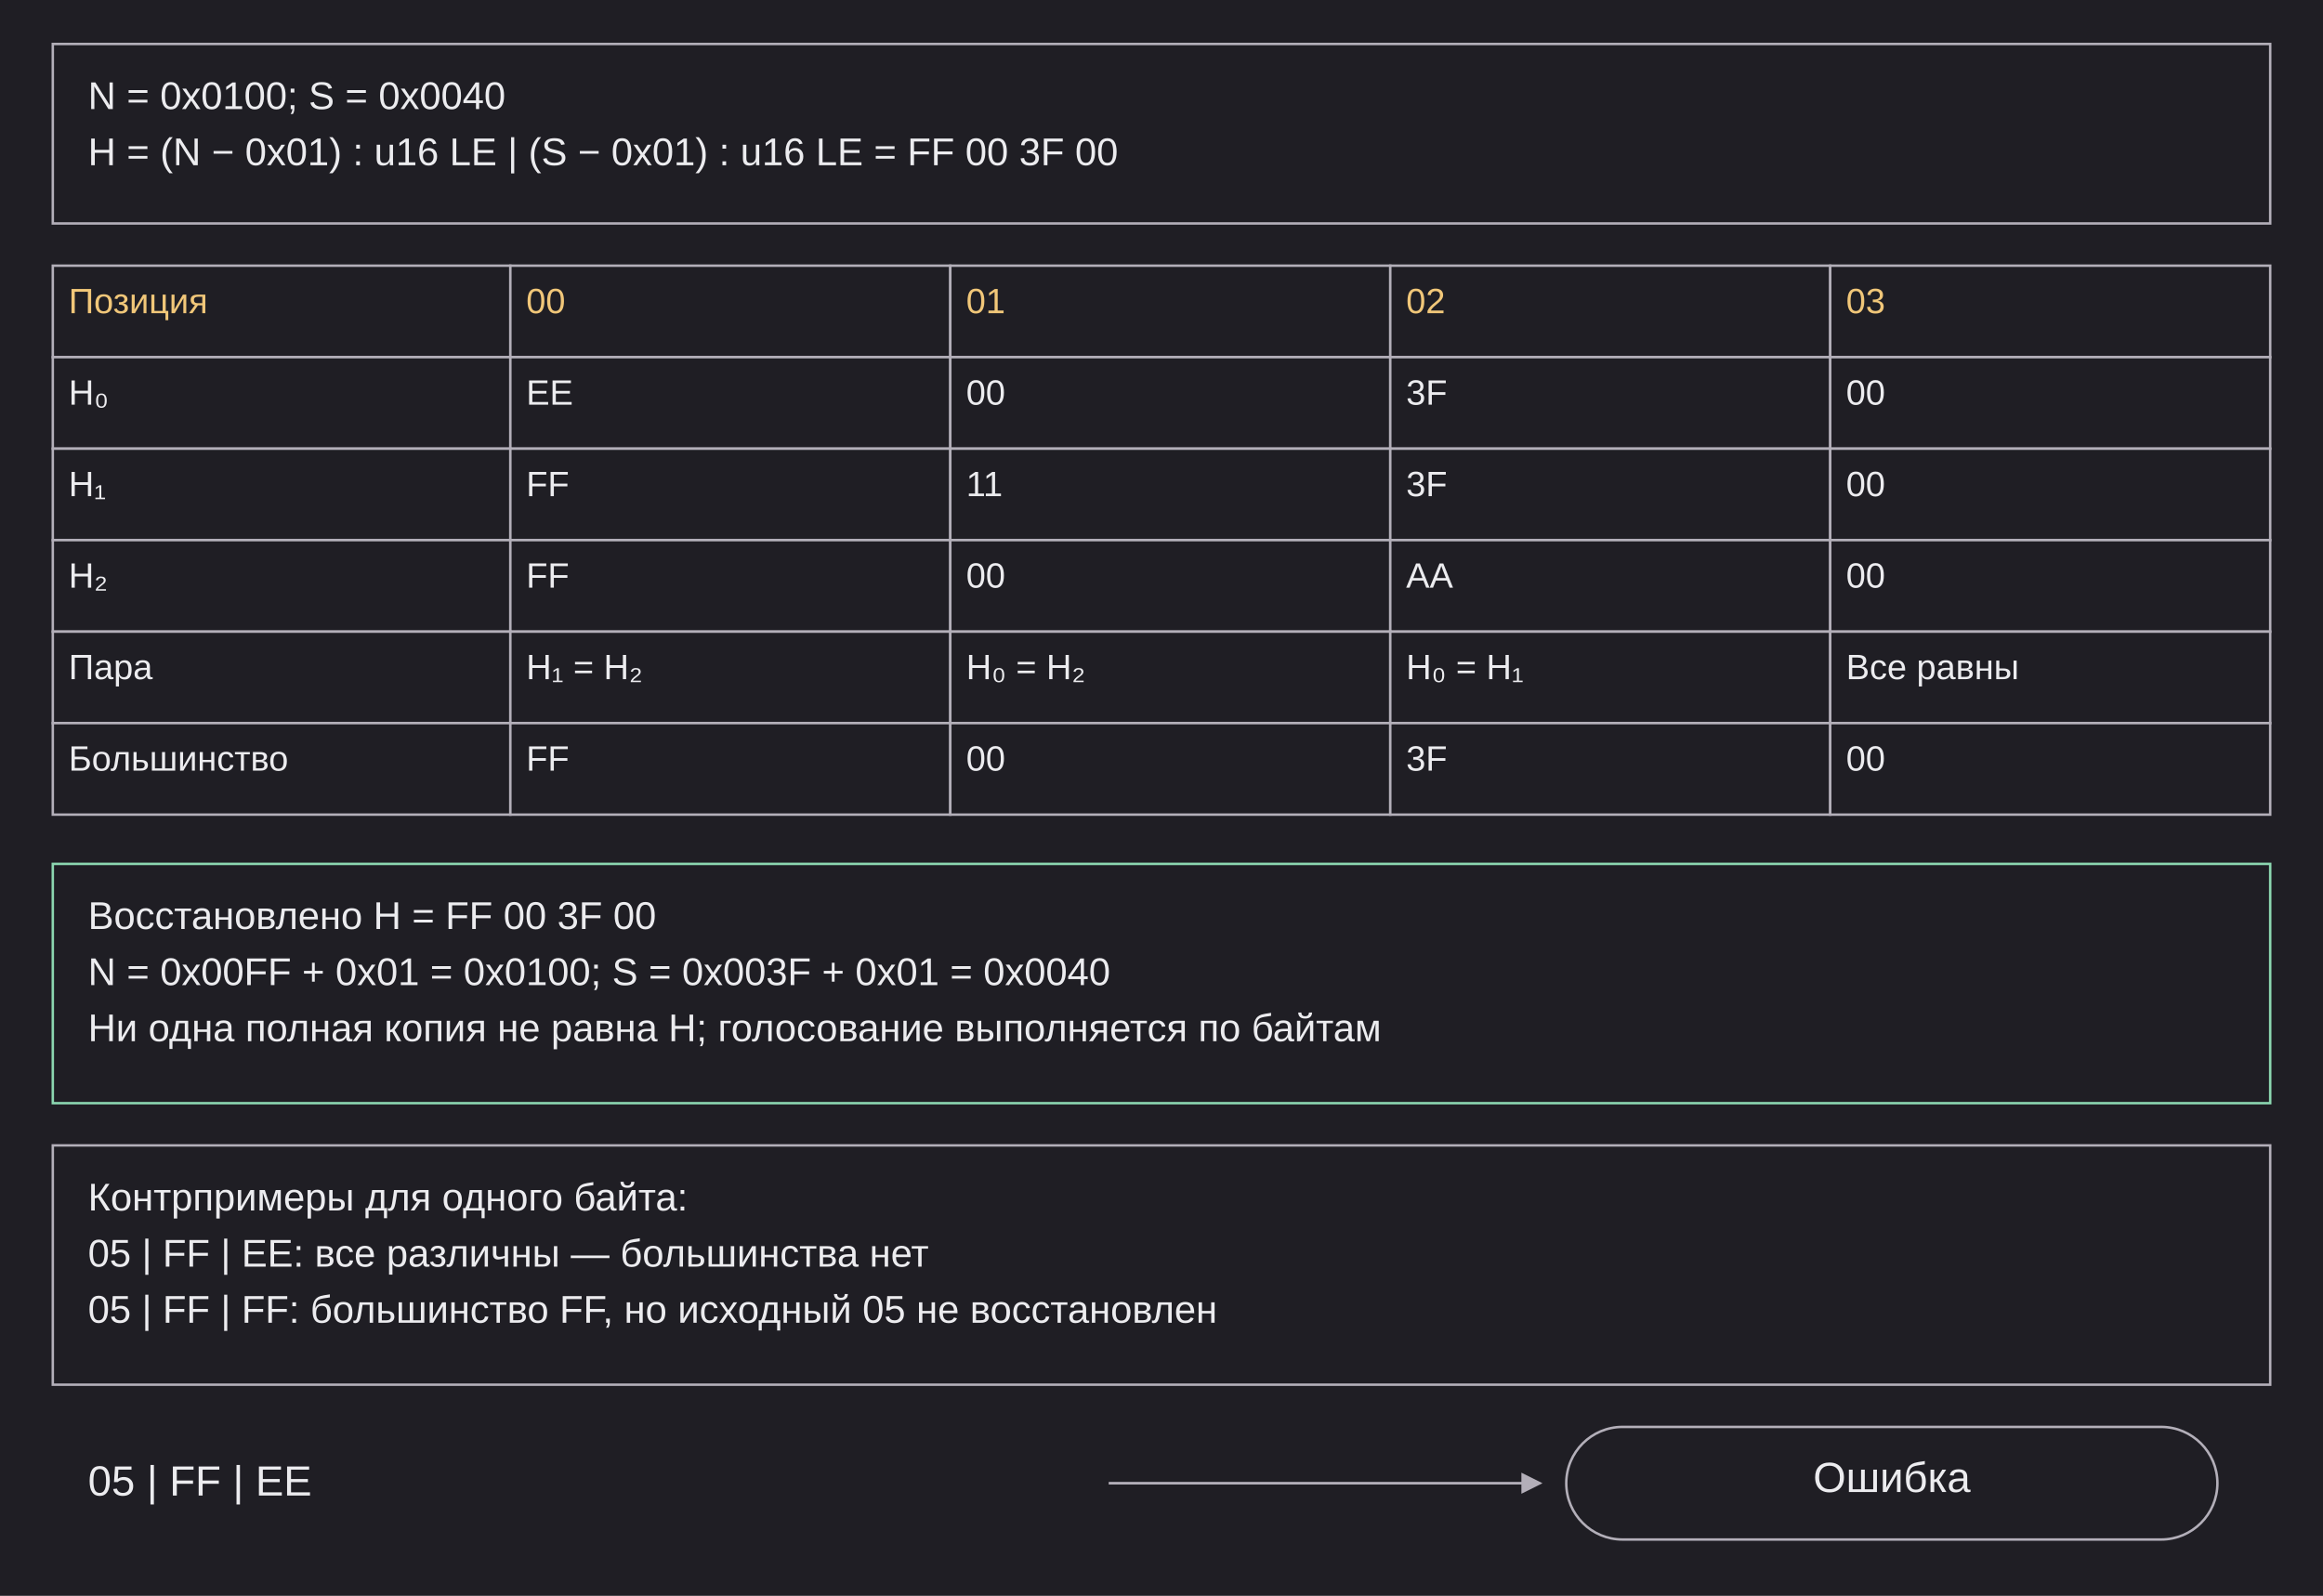
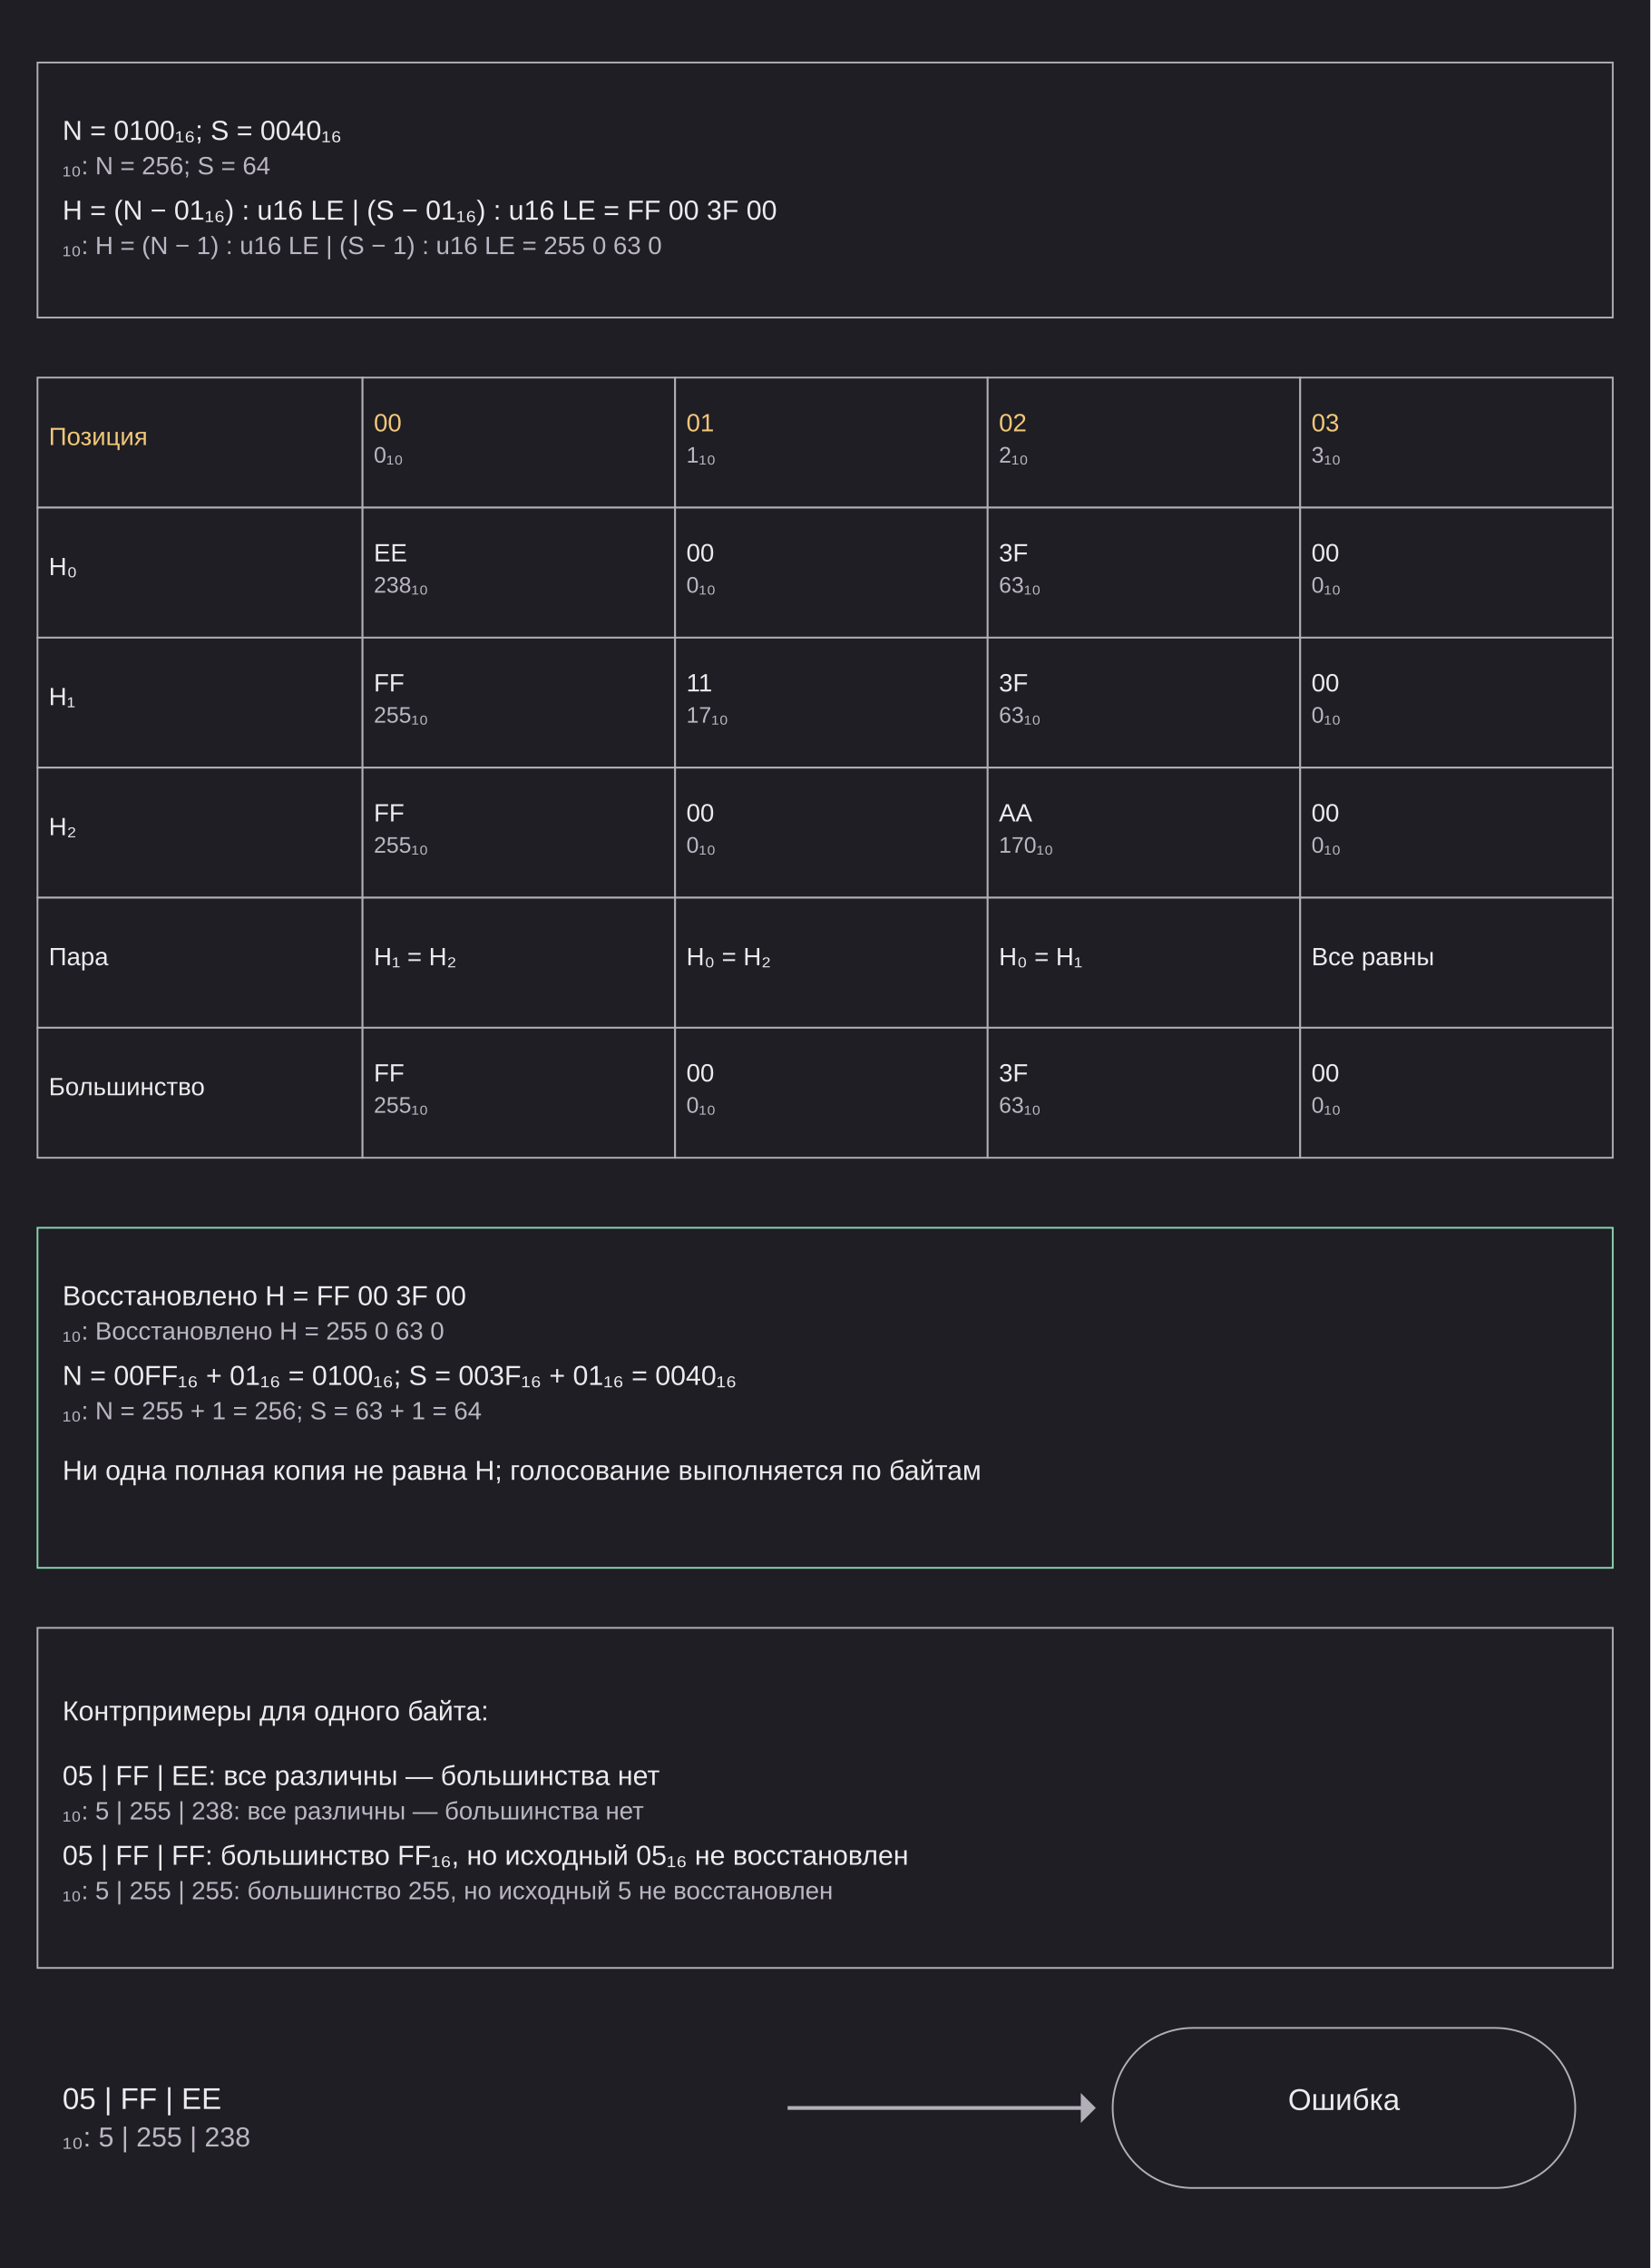
- <svg xmlns="http://www.w3.org/2000/svg" width="1320" height="907" viewBox="0 0 1320 907">
+ <svg xmlns="http://www.w3.org/2000/svg" width="1320" height="1814.0" viewBox="0 0 1320 1814">
  <defs>
    <marker id="arrow" markerWidth="8" markerHeight="8" refX="7" refY="4" orient="auto">
      <path d="M0,0 L8,4 L0,8 Z" fill="#b3afb9" />
    </marker>
  </defs>
  <rect width="100%" height="100%" fill="#1f1e24" />
-   <rect x="30" y="25" width="1260" height="102" rx="0" fill="#1f1e24" stroke="#b3afb9" stroke-width="1.4" />
+   <rect x="30" y="50.0" width="1260" height="204.0" rx="0" fill="#1f1e24" stroke="#b3afb9" stroke-width="1.4" />
  <text font-family="Arial" font-size="22" fill="#ececef" text-anchor="start">
-     <tspan x="50" y="62.0">N = 0x0100; S = 0x0040</tspan>
-     <tspan x="50" y="93.9">H = (N − 0x01) : u16 LE | (S − 0x01) : u16 LE = FF 00 3F 00</tspan>
+     <tspan x="50" y="111.9">N = 0100₁₆; S = 0040₁₆</tspan>
+     <tspan x="50" y="139.4" font-size="20.0" fill="#bbb6c3">₁₀: N = 256; S = 64</tspan>
+     <tspan x="50" y="175.7">H = (N − 01₁₆) : u16 LE | (S − 01₁₆) : u16 LE = FF 00 3F 00</tspan>
+     <tspan x="50" y="203.2" font-size="20.0" fill="#bbb6c3">₁₀: H = (N − 1) : u16 LE | (S − 1) : u16 LE = 255 0 63 0</tspan>
  </text>
-   <rect x="30" y="151" width="260" height="52" rx="0" fill="#1f1e24" stroke="#b3afb9" stroke-width="1.4" />
+   <rect x="30" y="302.0" width="260" height="104.0" rx="0" fill="#1f1e24" stroke="#b3afb9" stroke-width="1.4" />
  <text font-family="Arial" font-size="20" fill="#f1c779" text-anchor="start">
-     <tspan x="39" y="178.0">Позиция</tspan>
+     <tspan x="39" y="356.0">Позиция</tspan>
  </text>
-   <rect x="290" y="151" width="250" height="52" rx="0" fill="#1f1e24" stroke="#b3afb9" stroke-width="1.4" />
+   <rect x="290" y="302.0" width="250" height="104.0" rx="0" fill="#1f1e24" stroke="#b3afb9" stroke-width="1.4" />
  <text font-family="Arial" font-size="20" fill="#f1c779" text-anchor="start">
-     <tspan x="299" y="178.0">00</tspan>
+     <tspan x="299" y="345.0">00</tspan>
+     <tspan x="299" y="370.0" font-size="18.0" fill="#bbb6c3">0₁₀</tspan>
  </text>
-   <rect x="540" y="151" width="250" height="52" rx="0" fill="#1f1e24" stroke="#b3afb9" stroke-width="1.4" />
+   <rect x="540" y="302.0" width="250" height="104.0" rx="0" fill="#1f1e24" stroke="#b3afb9" stroke-width="1.4" />
  <text font-family="Arial" font-size="20" fill="#f1c779" text-anchor="start">
-     <tspan x="549" y="178.0">01</tspan>
+     <tspan x="549" y="345.0">01</tspan>
+     <tspan x="549" y="370.0" font-size="18.0" fill="#bbb6c3">1₁₀</tspan>
  </text>
-   <rect x="790" y="151" width="250" height="52" rx="0" fill="#1f1e24" stroke="#b3afb9" stroke-width="1.4" />
+   <rect x="790" y="302.0" width="250" height="104.0" rx="0" fill="#1f1e24" stroke="#b3afb9" stroke-width="1.4" />
  <text font-family="Arial" font-size="20" fill="#f1c779" text-anchor="start">
-     <tspan x="799" y="178.0">02</tspan>
+     <tspan x="799" y="345.0">02</tspan>
+     <tspan x="799" y="370.0" font-size="18.0" fill="#bbb6c3">2₁₀</tspan>
  </text>
-   <rect x="1040" y="151" width="250" height="52" rx="0" fill="#1f1e24" stroke="#b3afb9" stroke-width="1.4" />
+   <rect x="1040" y="302.0" width="250" height="104.0" rx="0" fill="#1f1e24" stroke="#b3afb9" stroke-width="1.4" />
  <text font-family="Arial" font-size="20" fill="#f1c779" text-anchor="start">
-     <tspan x="1049" y="178.0">03</tspan>
+     <tspan x="1049" y="345.0">03</tspan>
+     <tspan x="1049" y="370.0" font-size="18.0" fill="#bbb6c3">3₁₀</tspan>
  </text>
-   <rect x="30" y="203" width="260" height="52" rx="0" fill="#1f1e24" stroke="#b3afb9" stroke-width="1.4" />
+   <rect x="30" y="406.0" width="260" height="104.0" rx="0" fill="#1f1e24" stroke="#b3afb9" stroke-width="1.4" />
  <text font-family="Arial" font-size="20" fill="#ececef" text-anchor="start">
-     <tspan x="39" y="230.0">H₀</tspan>
+     <tspan x="39" y="460.0">H₀</tspan>
  </text>
-   <rect x="290" y="203" width="250" height="52" rx="0" fill="#1f1e24" stroke="#b3afb9" stroke-width="1.4" />
+   <rect x="290" y="406.0" width="250" height="104.0" rx="0" fill="#1f1e24" stroke="#b3afb9" stroke-width="1.4" />
  <text font-family="Arial" font-size="20" fill="#ececef" text-anchor="start">
-     <tspan x="299" y="230.0">EE</tspan>
+     <tspan x="299" y="449.0">EE</tspan>
+     <tspan x="299" y="474.0" font-size="18.0" fill="#bbb6c3">238₁₀</tspan>
  </text>
-   <rect x="540" y="203" width="250" height="52" rx="0" fill="#1f1e24" stroke="#b3afb9" stroke-width="1.4" />
+   <rect x="540" y="406.0" width="250" height="104.0" rx="0" fill="#1f1e24" stroke="#b3afb9" stroke-width="1.4" />
  <text font-family="Arial" font-size="20" fill="#ececef" text-anchor="start">
-     <tspan x="549" y="230.0">00</tspan>
+     <tspan x="549" y="449.0">00</tspan>
+     <tspan x="549" y="474.0" font-size="18.0" fill="#bbb6c3">0₁₀</tspan>
  </text>
-   <rect x="790" y="203" width="250" height="52" rx="0" fill="#1f1e24" stroke="#b3afb9" stroke-width="1.4" />
+   <rect x="790" y="406.0" width="250" height="104.0" rx="0" fill="#1f1e24" stroke="#b3afb9" stroke-width="1.4" />
  <text font-family="Arial" font-size="20" fill="#ececef" text-anchor="start">
-     <tspan x="799" y="230.0">3F</tspan>
+     <tspan x="799" y="449.0">3F</tspan>
+     <tspan x="799" y="474.0" font-size="18.0" fill="#bbb6c3">63₁₀</tspan>
  </text>
-   <rect x="1040" y="203" width="250" height="52" rx="0" fill="#1f1e24" stroke="#b3afb9" stroke-width="1.4" />
+   <rect x="1040" y="406.0" width="250" height="104.0" rx="0" fill="#1f1e24" stroke="#b3afb9" stroke-width="1.4" />
  <text font-family="Arial" font-size="20" fill="#ececef" text-anchor="start">
-     <tspan x="1049" y="230.0">00</tspan>
+     <tspan x="1049" y="449.0">00</tspan>
+     <tspan x="1049" y="474.0" font-size="18.0" fill="#bbb6c3">0₁₀</tspan>
  </text>
-   <rect x="30" y="255" width="260" height="52" rx="0" fill="#1f1e24" stroke="#b3afb9" stroke-width="1.4" />
+   <rect x="30" y="510.0" width="260" height="104.0" rx="0" fill="#1f1e24" stroke="#b3afb9" stroke-width="1.4" />
  <text font-family="Arial" font-size="20" fill="#ececef" text-anchor="start">
-     <tspan x="39" y="282.0">H₁</tspan>
+     <tspan x="39" y="564.0">H₁</tspan>
  </text>
-   <rect x="290" y="255" width="250" height="52" rx="0" fill="#1f1e24" stroke="#b3afb9" stroke-width="1.4" />
+   <rect x="290" y="510.0" width="250" height="104.0" rx="0" fill="#1f1e24" stroke="#b3afb9" stroke-width="1.4" />
  <text font-family="Arial" font-size="20" fill="#ececef" text-anchor="start">
-     <tspan x="299" y="282.0">FF</tspan>
+     <tspan x="299" y="553.0">FF</tspan>
+     <tspan x="299" y="578.0" font-size="18.0" fill="#bbb6c3">255₁₀</tspan>
  </text>
-   <rect x="540" y="255" width="250" height="52" rx="0" fill="#1f1e24" stroke="#b3afb9" stroke-width="1.4" />
+   <rect x="540" y="510.0" width="250" height="104.0" rx="0" fill="#1f1e24" stroke="#b3afb9" stroke-width="1.4" />
  <text font-family="Arial" font-size="20" fill="#ececef" text-anchor="start">
-     <tspan x="549" y="282.0">11</tspan>
+     <tspan x="549" y="553.0">11</tspan>
+     <tspan x="549" y="578.0" font-size="18.0" fill="#bbb6c3">17₁₀</tspan>
  </text>
-   <rect x="790" y="255" width="250" height="52" rx="0" fill="#1f1e24" stroke="#b3afb9" stroke-width="1.4" />
+   <rect x="790" y="510.0" width="250" height="104.0" rx="0" fill="#1f1e24" stroke="#b3afb9" stroke-width="1.4" />
  <text font-family="Arial" font-size="20" fill="#ececef" text-anchor="start">
-     <tspan x="799" y="282.0">3F</tspan>
+     <tspan x="799" y="553.0">3F</tspan>
+     <tspan x="799" y="578.0" font-size="18.0" fill="#bbb6c3">63₁₀</tspan>
  </text>
-   <rect x="1040" y="255" width="250" height="52" rx="0" fill="#1f1e24" stroke="#b3afb9" stroke-width="1.4" />
+   <rect x="1040" y="510.0" width="250" height="104.0" rx="0" fill="#1f1e24" stroke="#b3afb9" stroke-width="1.4" />
  <text font-family="Arial" font-size="20" fill="#ececef" text-anchor="start">
-     <tspan x="1049" y="282.0">00</tspan>
+     <tspan x="1049" y="553.0">00</tspan>
+     <tspan x="1049" y="578.0" font-size="18.0" fill="#bbb6c3">0₁₀</tspan>
  </text>
-   <rect x="30" y="307" width="260" height="52" rx="0" fill="#1f1e24" stroke="#b3afb9" stroke-width="1.4" />
+   <rect x="30" y="614.0" width="260" height="104.0" rx="0" fill="#1f1e24" stroke="#b3afb9" stroke-width="1.4" />
  <text font-family="Arial" font-size="20" fill="#ececef" text-anchor="start">
-     <tspan x="39" y="334.0">H₂</tspan>
+     <tspan x="39" y="668.0">H₂</tspan>
  </text>
-   <rect x="290" y="307" width="250" height="52" rx="0" fill="#1f1e24" stroke="#b3afb9" stroke-width="1.4" />
+   <rect x="290" y="614.0" width="250" height="104.0" rx="0" fill="#1f1e24" stroke="#b3afb9" stroke-width="1.4" />
  <text font-family="Arial" font-size="20" fill="#ececef" text-anchor="start">
-     <tspan x="299" y="334.0">FF</tspan>
+     <tspan x="299" y="657.0">FF</tspan>
+     <tspan x="299" y="682.0" font-size="18.0" fill="#bbb6c3">255₁₀</tspan>
  </text>
-   <rect x="540" y="307" width="250" height="52" rx="0" fill="#1f1e24" stroke="#b3afb9" stroke-width="1.4" />
+   <rect x="540" y="614.0" width="250" height="104.0" rx="0" fill="#1f1e24" stroke="#b3afb9" stroke-width="1.4" />
  <text font-family="Arial" font-size="20" fill="#ececef" text-anchor="start">
-     <tspan x="549" y="334.0">00</tspan>
+     <tspan x="549" y="657.0">00</tspan>
+     <tspan x="549" y="682.0" font-size="18.0" fill="#bbb6c3">0₁₀</tspan>
  </text>
-   <rect x="790" y="307" width="250" height="52" rx="0" fill="#1f1e24" stroke="#b3afb9" stroke-width="1.4" />
+   <rect x="790" y="614.0" width="250" height="104.0" rx="0" fill="#1f1e24" stroke="#b3afb9" stroke-width="1.4" />
  <text font-family="Arial" font-size="20" fill="#ececef" text-anchor="start">
-     <tspan x="799" y="334.0">AA</tspan>
+     <tspan x="799" y="657.0">AA</tspan>
+     <tspan x="799" y="682.0" font-size="18.0" fill="#bbb6c3">170₁₀</tspan>
  </text>
-   <rect x="1040" y="307" width="250" height="52" rx="0" fill="#1f1e24" stroke="#b3afb9" stroke-width="1.4" />
+   <rect x="1040" y="614.0" width="250" height="104.0" rx="0" fill="#1f1e24" stroke="#b3afb9" stroke-width="1.4" />
  <text font-family="Arial" font-size="20" fill="#ececef" text-anchor="start">
-     <tspan x="1049" y="334.0">00</tspan>
+     <tspan x="1049" y="657.0">00</tspan>
+     <tspan x="1049" y="682.0" font-size="18.0" fill="#bbb6c3">0₁₀</tspan>
  </text>
-   <rect x="30" y="359" width="260" height="52" rx="0" fill="#1f1e24" stroke="#b3afb9" stroke-width="1.4" />
+   <rect x="30" y="718.0" width="260" height="104.0" rx="0" fill="#1f1e24" stroke="#b3afb9" stroke-width="1.4" />
  <text font-family="Arial" font-size="20" fill="#ececef" text-anchor="start">
-     <tspan x="39" y="386.0">Пара</tspan>
+     <tspan x="39" y="772.0">Пара</tspan>
  </text>
-   <rect x="290" y="359" width="250" height="52" rx="0" fill="#1f1e24" stroke="#b3afb9" stroke-width="1.4" />
+   <rect x="290" y="718.0" width="250" height="104.0" rx="0" fill="#1f1e24" stroke="#b3afb9" stroke-width="1.4" />
  <text font-family="Arial" font-size="20" fill="#ececef" text-anchor="start">
-     <tspan x="299" y="386.0">H₁ = H₂</tspan>
+     <tspan x="299" y="772.0">H₁ = H₂</tspan>
  </text>
-   <rect x="540" y="359" width="250" height="52" rx="0" fill="#1f1e24" stroke="#b3afb9" stroke-width="1.4" />
+   <rect x="540" y="718.0" width="250" height="104.0" rx="0" fill="#1f1e24" stroke="#b3afb9" stroke-width="1.4" />
  <text font-family="Arial" font-size="20" fill="#ececef" text-anchor="start">
-     <tspan x="549" y="386.0">H₀ = H₂</tspan>
+     <tspan x="549" y="772.0">H₀ = H₂</tspan>
  </text>
-   <rect x="790" y="359" width="250" height="52" rx="0" fill="#1f1e24" stroke="#b3afb9" stroke-width="1.4" />
+   <rect x="790" y="718.0" width="250" height="104.0" rx="0" fill="#1f1e24" stroke="#b3afb9" stroke-width="1.4" />
  <text font-family="Arial" font-size="20" fill="#ececef" text-anchor="start">
-     <tspan x="799" y="386.0">H₀ = H₁</tspan>
+     <tspan x="799" y="772.0">H₀ = H₁</tspan>
  </text>
-   <rect x="1040" y="359" width="250" height="52" rx="0" fill="#1f1e24" stroke="#b3afb9" stroke-width="1.4" />
+   <rect x="1040" y="718.0" width="250" height="104.0" rx="0" fill="#1f1e24" stroke="#b3afb9" stroke-width="1.4" />
  <text font-family="Arial" font-size="20" fill="#ececef" text-anchor="start">
-     <tspan x="1049" y="386.0">Все равны</tspan>
+     <tspan x="1049" y="772.0">Все равны</tspan>
  </text>
-   <rect x="30" y="411" width="260" height="52" rx="0" fill="#1f1e24" stroke="#b3afb9" stroke-width="1.4" />
+   <rect x="30" y="822.0" width="260" height="104.0" rx="0" fill="#1f1e24" stroke="#b3afb9" stroke-width="1.4" />
  <text font-family="Arial" font-size="20" fill="#ececef" text-anchor="start">
-     <tspan x="39" y="438.0">Большинство</tspan>
+     <tspan x="39" y="876.0">Большинство</tspan>
  </text>
-   <rect x="290" y="411" width="250" height="52" rx="0" fill="#1f1e24" stroke="#b3afb9" stroke-width="1.4" />
+   <rect x="290" y="822.0" width="250" height="104.0" rx="0" fill="#1f1e24" stroke="#b3afb9" stroke-width="1.4" />
  <text font-family="Arial" font-size="20" fill="#ececef" text-anchor="start">
-     <tspan x="299" y="438.0">FF</tspan>
+     <tspan x="299" y="865.0">FF</tspan>
+     <tspan x="299" y="890.0" font-size="18.0" fill="#bbb6c3">255₁₀</tspan>
  </text>
-   <rect x="540" y="411" width="250" height="52" rx="0" fill="#1f1e24" stroke="#b3afb9" stroke-width="1.4" />
+   <rect x="540" y="822.0" width="250" height="104.0" rx="0" fill="#1f1e24" stroke="#b3afb9" stroke-width="1.4" />
  <text font-family="Arial" font-size="20" fill="#ececef" text-anchor="start">
-     <tspan x="549" y="438.0">00</tspan>
+     <tspan x="549" y="865.0">00</tspan>
+     <tspan x="549" y="890.0" font-size="18.0" fill="#bbb6c3">0₁₀</tspan>
  </text>
-   <rect x="790" y="411" width="250" height="52" rx="0" fill="#1f1e24" stroke="#b3afb9" stroke-width="1.4" />
+   <rect x="790" y="822.0" width="250" height="104.0" rx="0" fill="#1f1e24" stroke="#b3afb9" stroke-width="1.4" />
  <text font-family="Arial" font-size="20" fill="#ececef" text-anchor="start">
-     <tspan x="799" y="438.0">3F</tspan>
+     <tspan x="799" y="865.0">3F</tspan>
+     <tspan x="799" y="890.0" font-size="18.0" fill="#bbb6c3">63₁₀</tspan>
  </text>
-   <rect x="1040" y="411" width="250" height="52" rx="0" fill="#1f1e24" stroke="#b3afb9" stroke-width="1.4" />
+   <rect x="1040" y="822.0" width="250" height="104.0" rx="0" fill="#1f1e24" stroke="#b3afb9" stroke-width="1.4" />
  <text font-family="Arial" font-size="20" fill="#ececef" text-anchor="start">
-     <tspan x="1049" y="438.0">00</tspan>
+     <tspan x="1049" y="865.0">00</tspan>
+     <tspan x="1049" y="890.0" font-size="18.0" fill="#bbb6c3">0₁₀</tspan>
  </text>
-   <rect x="30" y="491" width="1260" height="136" rx="0" fill="#1f1e24" stroke="#8bd6b0" stroke-width="1.4" />
+   <rect x="30" y="982.0" width="1260" height="272.0" rx="0" fill="#1f1e24" stroke="#8bd6b0" stroke-width="1.4" />
  <text font-family="Arial" font-size="22" fill="#ececef" text-anchor="start">
-     <tspan x="50" y="528.0">Восстановлено H = FF 00 3F 00</tspan>
-     <tspan x="50" y="559.9">N = 0x00FF + 0x01 = 0x0100; S = 0x003F + 0x01 = 0x0040</tspan>
-     <tspan x="50" y="591.8">Ни одна полная копия не равна H; голосование выполняется по байтам</tspan>
+     <tspan x="50" y="1043.9">Восстановлено H = FF 00 3F 00</tspan>
+     <tspan x="50" y="1071.4" font-size="20.0" fill="#bbb6c3">₁₀: Восстановлено H = 255 0 63 0</tspan>
+     <tspan x="50" y="1107.7">N = 00FF₁₆ + 01₁₆ = 0100₁₆; S = 003F₁₆ + 01₁₆ = 0040₁₆</tspan>
+     <tspan x="50" y="1135.2" font-size="20.0" fill="#bbb6c3">₁₀: N = 255 + 1 = 256; S = 63 + 1 = 64</tspan>
+     <tspan x="50" y="1183.6">Ни одна полная копия не равна H; голосование выполняется по байтам</tspan>
  </text>
-   <rect x="30" y="651" width="1260" height="136" rx="0" fill="#1f1e24" stroke="#b3afb9" stroke-width="1.4" />
+   <rect x="30" y="1302.0" width="1260" height="272.0" rx="0" fill="#1f1e24" stroke="#b3afb9" stroke-width="1.4" />
  <text font-family="Arial" font-size="22" fill="#ececef" text-anchor="start">
-     <tspan x="50" y="688.0">Контрпримеры для одного байта:</tspan>
-     <tspan x="50" y="719.9">05 | FF | EE: все различны — большинства нет</tspan>
-     <tspan x="50" y="751.8">05 | FF | FF: большинство FF, но исходный 05 не восстановлен</tspan>
+     <tspan x="50" y="1376.0">Контрпримеры для одного байта:</tspan>
+     <tspan x="50" y="1427.7">05 | FF | EE: все различны — большинства нет</tspan>
+     <tspan x="50" y="1455.2" font-size="20.0" fill="#bbb6c3">₁₀: 5 | 255 | 238: все различны — большинства нет</tspan>
+     <tspan x="50" y="1491.5">05 | FF | FF: большинство FF₁₆, но исходный 05₁₆ не восстановлен</tspan>
+     <tspan x="50" y="1519.0" font-size="20.0" fill="#bbb6c3">₁₀: 5 | 255 | 255: большинство 255, но исходный 5 не восстановлен</tspan>
  </text>
-   <rect x="890" y="811" width="370" height="64" rx="32.0" fill="#1f1e24" stroke="#b3afb9" stroke-width="1.4" />
+   <rect x="890" y="1622.0" width="370" height="128.0" rx="64.0" fill="#1f1e24" stroke="#b3afb9" stroke-width="1.4" ry="64.0" />
  <text font-family="Arial" font-size="24" fill="#ececef" text-anchor="middle">
-     <tspan x="1075.0" y="848.0">Ошибка</tspan>
+     <tspan x="1075.0" y="1687.6">Ошибка</tspan>
  </text>
-   <path d="M630,843 L875,843" fill="none" stroke="#b3afb9" stroke-width="1.5" marker-end="url(#arrow)" />
+   <path d="M630,843 L875,843" fill="none" stroke="#b3afb9" stroke-width="1.5" marker-end="url(#arrow)" transform="scale(1,2)" />
  <text font-family="Arial" font-size="24" fill="#ececef" text-anchor="start">
-     <tspan x="50" y="850.0">05 | FF | EE</tspan>
+     <tspan x="50" y="1686.8">05 | FF | EE</tspan>
+     <tspan x="50" y="1716.8" font-size="22.0" fill="#bbb6c3">₁₀: 5 | 255 | 238</tspan>
  </text>
</svg>
